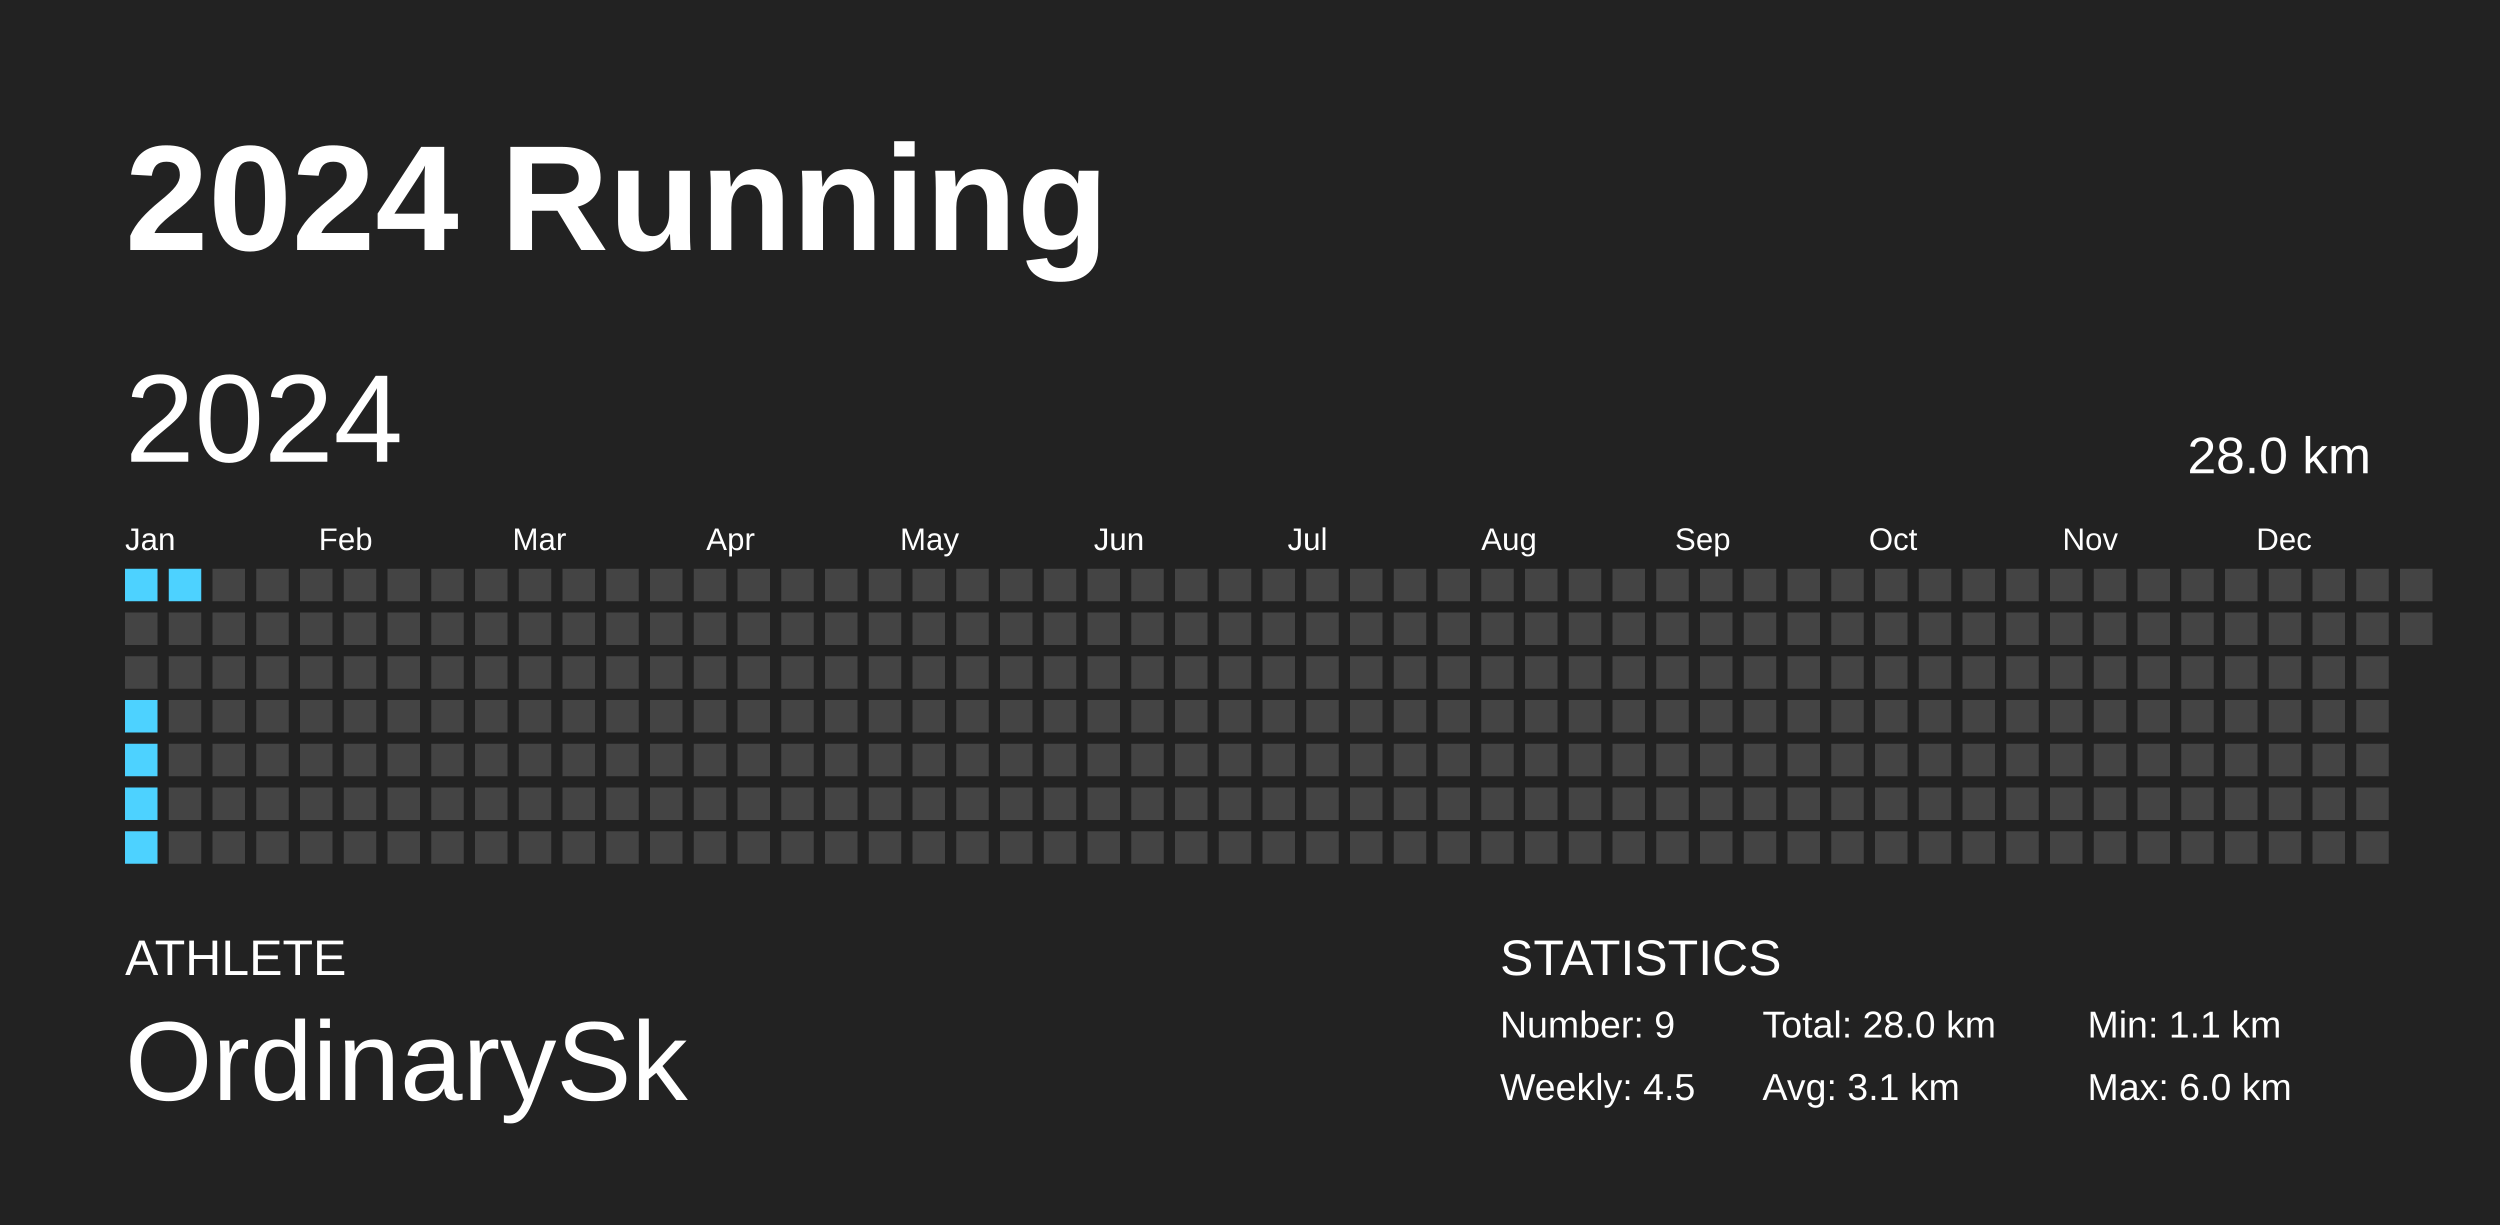
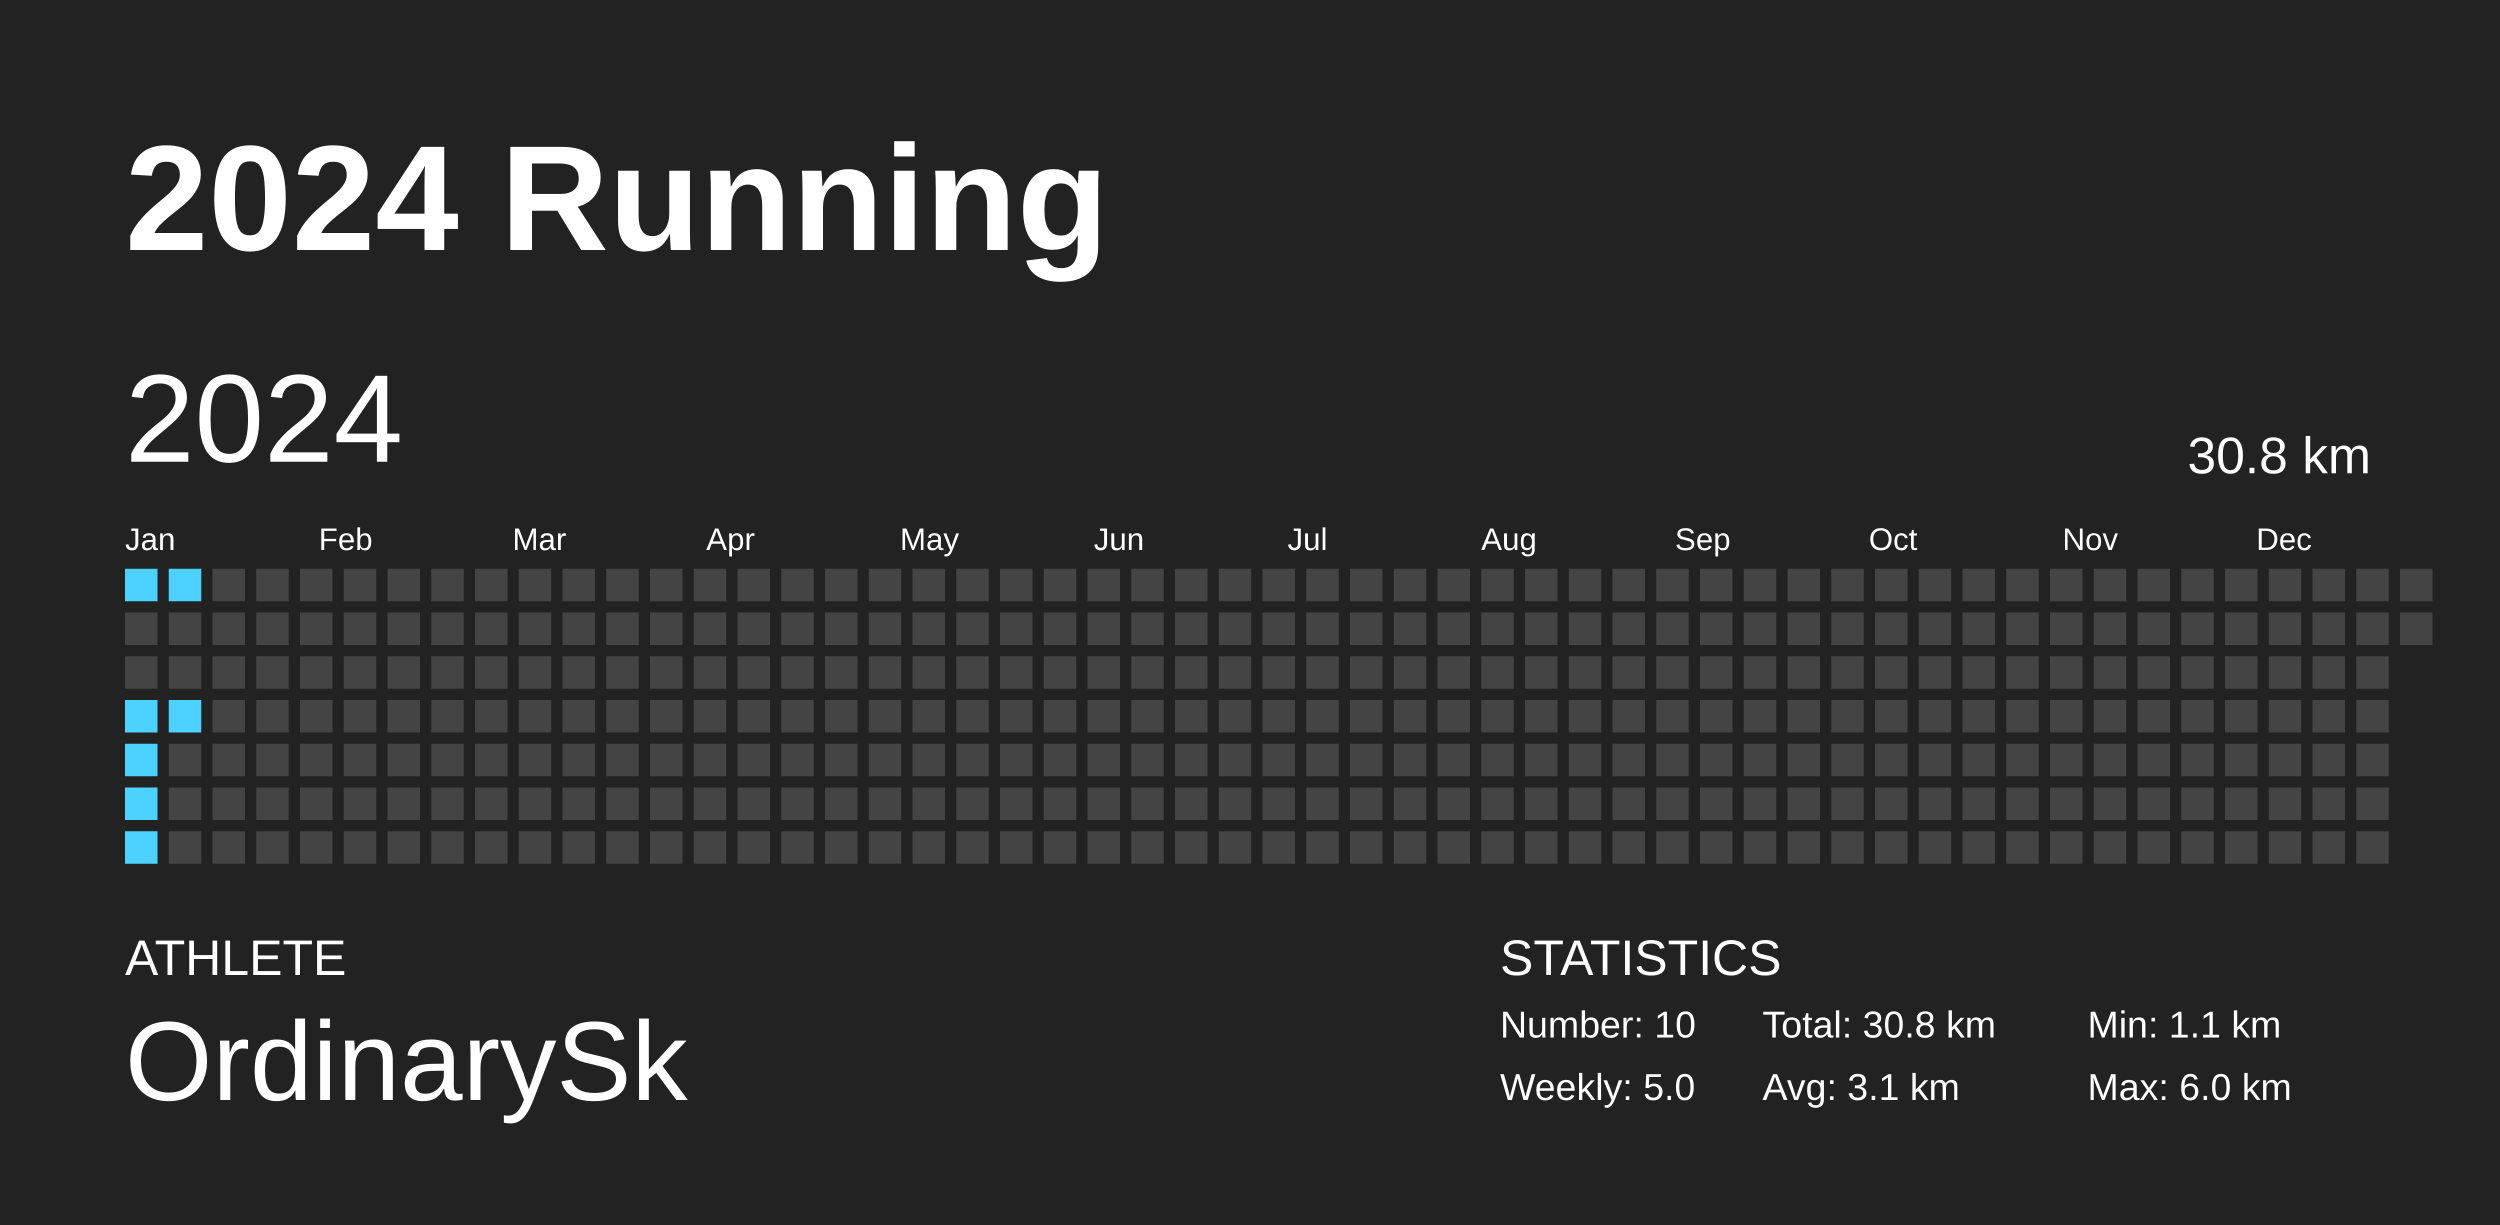
<svg xmlns="http://www.w3.org/2000/svg" baseProfile="full" height="98mm" version="1.1" viewBox="0,0,200,98" width="200mm">
  <defs />
  <rect fill="#222222" height="98" width="200" x="0" y="0" />
  <text fill="#FFFFFF" style="font-size:12px; font-family:Arial; font-weight:bold;" x="10" y="20">2024 Running</text>
  <text fill="#FFFFFF" style="font-size:4px; font-family:Arial" x="10" y="78">ATHLETE</text>
  <text fill="#FFFFFF" style="font-size:9px; font-family:Arial" x="10" y="88">OrdinarySk</text>
  <text fill="#FFFFFF" style="font-size:4px; font-family:Arial" x="120" y="78">STATISTICS</text>
-   <text fill="#FFFFFF" style="font-size:3px; font-family:Arial" x="120" y="83">Number: 9</text>
-   <text fill="#FFFFFF" style="font-size:3px; font-family:Arial" x="120" y="88">Weekly: 4.5</text>
-   <text fill="#FFFFFF" style="font-size:3px; font-family:Arial" x="141" y="83">Total: 28.0 km</text>
+   <text fill="#FFFFFF" style="font-size:3px; font-family:Arial" x="120" y="83">Number: 10</text>
+   <text fill="#FFFFFF" style="font-size:3px; font-family:Arial" x="120" y="88">Weekly: 5.0</text>
+   <text fill="#FFFFFF" style="font-size:3px; font-family:Arial" x="141" y="83">Total: 30.8 km</text>
  <text fill="#FFFFFF" style="font-size:3px; font-family:Arial" x="141" y="88">Avg: 3.1 km</text>
  <text fill="#FFFFFF" style="font-size:3px; font-family:Arial" x="167" y="83">Min: 1.1 km</text>
  <text fill="#FFFFFF" style="font-size:3px; font-family:Arial" x="167" y="88">Max: 6.0 km</text>
  <text dominant-baseline="hanging" fill="#FFFFFF" style="font-size:10.0px; font-family:Arial;" x="10" y="30">2024</text>
-   <text dominant-baseline="hanging" fill="#FFFFFF" style="font-size:4.125px; font-family:Arial;" x="175" y="35">28.0 km</text>
+   <text dominant-baseline="hanging" fill="#FFFFFF" style="font-size:4.125px; font-family:Arial;" x="175" y="35">30.8 km</text>
  <text fill="#FFFFFF" style="font-size:2.5px; font-family:Arial" x="10.0" y="44">Jan</text>
  <text fill="#FFFFFF" style="font-size:2.5px; font-family:Arial" x="25.5" y="44">Feb</text>
  <text fill="#FFFFFF" style="font-size:2.5px; font-family:Arial" x="41.0" y="44">Mar</text>
  <text fill="#FFFFFF" style="font-size:2.5px; font-family:Arial" x="56.5" y="44">Apr</text>
  <text fill="#FFFFFF" style="font-size:2.5px; font-family:Arial" x="72.0" y="44">May</text>
  <text fill="#FFFFFF" style="font-size:2.5px; font-family:Arial" x="87.5" y="44">Jun</text>
  <text fill="#FFFFFF" style="font-size:2.5px; font-family:Arial" x="103.0" y="44">Jul</text>
  <text fill="#FFFFFF" style="font-size:2.5px; font-family:Arial" x="118.5" y="44">Aug</text>
  <text fill="#FFFFFF" style="font-size:2.5px; font-family:Arial" x="134.0" y="44">Sep</text>
  <text fill="#FFFFFF" style="font-size:2.5px; font-family:Arial" x="149.5" y="44">Oct</text>
  <text fill="#FFFFFF" style="font-size:2.5px; font-family:Arial" x="165.0" y="44">Nov</text>
  <text fill="#FFFFFF" style="font-size:2.5px; font-family:Arial" x="180.5" y="44">Dec</text>
  <rect fill="#4dd2ff" height="2.6" width="2.6" x="10.0" y="45.5" />
  <rect fill="#444444" height="2.6" width="2.6" x="10.0" y="49.0" />
  <rect fill="#444444" height="2.6" width="2.6" x="10.0" y="52.5" />
  <rect fill="#4dd2ff" height="2.6" width="2.6" x="10.0" y="56.0" />
  <rect fill="#4dd2ff" height="2.6" width="2.6" x="10.0" y="59.5" />
  <rect fill="#4dd2ff" height="2.6" width="2.6" x="10.0" y="63.0" />
  <rect fill="#4dd2ff" height="2.6" width="2.6" x="10.0" y="66.5" />
  <rect fill="#4dd2ff" height="2.6" width="2.6" x="13.5" y="45.5" />
  <rect fill="#444444" height="2.6" width="2.6" x="13.5" y="49.0" />
  <rect fill="#444444" height="2.6" width="2.6" x="13.5" y="52.5" />
-   <rect fill="#444444" height="2.6" width="2.6" x="13.5" y="56.0" />
+   <rect fill="#4dd2ff" height="2.6" width="2.6" x="13.5" y="56.0" />
  <rect fill="#444444" height="2.6" width="2.6" x="13.5" y="59.5" />
  <rect fill="#444444" height="2.6" width="2.6" x="13.5" y="63.0" />
  <rect fill="#444444" height="2.6" width="2.6" x="13.5" y="66.5" />
  <rect fill="#444444" height="2.6" width="2.6" x="17.0" y="45.5" />
  <rect fill="#444444" height="2.6" width="2.6" x="17.0" y="49.0" />
  <rect fill="#444444" height="2.6" width="2.6" x="17.0" y="52.5" />
  <rect fill="#444444" height="2.6" width="2.6" x="17.0" y="56.0" />
  <rect fill="#444444" height="2.6" width="2.6" x="17.0" y="59.5" />
  <rect fill="#444444" height="2.6" width="2.6" x="17.0" y="63.0" />
  <rect fill="#444444" height="2.6" width="2.6" x="17.0" y="66.5" />
  <rect fill="#444444" height="2.6" width="2.6" x="20.5" y="45.5" />
  <rect fill="#444444" height="2.6" width="2.6" x="20.5" y="49.0" />
  <rect fill="#444444" height="2.6" width="2.6" x="20.5" y="52.5" />
  <rect fill="#444444" height="2.6" width="2.6" x="20.5" y="56.0" />
  <rect fill="#444444" height="2.6" width="2.6" x="20.5" y="59.5" />
  <rect fill="#444444" height="2.6" width="2.6" x="20.5" y="63.0" />
  <rect fill="#444444" height="2.6" width="2.6" x="20.5" y="66.5" />
  <rect fill="#444444" height="2.6" width="2.6" x="24.0" y="45.5" />
  <rect fill="#444444" height="2.6" width="2.6" x="24.0" y="49.0" />
  <rect fill="#444444" height="2.6" width="2.6" x="24.0" y="52.5" />
  <rect fill="#444444" height="2.6" width="2.6" x="24.0" y="56.0" />
  <rect fill="#444444" height="2.6" width="2.6" x="24.0" y="59.5" />
  <rect fill="#444444" height="2.6" width="2.6" x="24.0" y="63.0" />
  <rect fill="#444444" height="2.6" width="2.6" x="24.0" y="66.5" />
  <rect fill="#444444" height="2.6" width="2.6" x="27.5" y="45.5" />
  <rect fill="#444444" height="2.6" width="2.6" x="27.5" y="49.0" />
  <rect fill="#444444" height="2.6" width="2.6" x="27.5" y="52.5" />
  <rect fill="#444444" height="2.6" width="2.6" x="27.5" y="56.0" />
  <rect fill="#444444" height="2.6" width="2.6" x="27.5" y="59.5" />
  <rect fill="#444444" height="2.6" width="2.6" x="27.5" y="63.0" />
  <rect fill="#444444" height="2.6" width="2.6" x="27.5" y="66.5" />
  <rect fill="#444444" height="2.6" width="2.6" x="31.0" y="45.5" />
  <rect fill="#444444" height="2.6" width="2.6" x="31.0" y="49.0" />
  <rect fill="#444444" height="2.6" width="2.6" x="31.0" y="52.5" />
  <rect fill="#444444" height="2.6" width="2.6" x="31.0" y="56.0" />
  <rect fill="#444444" height="2.6" width="2.6" x="31.0" y="59.5" />
  <rect fill="#444444" height="2.6" width="2.6" x="31.0" y="63.0" />
  <rect fill="#444444" height="2.6" width="2.6" x="31.0" y="66.5" />
  <rect fill="#444444" height="2.6" width="2.6" x="34.5" y="45.5" />
  <rect fill="#444444" height="2.6" width="2.6" x="34.5" y="49.0" />
  <rect fill="#444444" height="2.6" width="2.6" x="34.5" y="52.5" />
  <rect fill="#444444" height="2.6" width="2.6" x="34.5" y="56.0" />
  <rect fill="#444444" height="2.6" width="2.6" x="34.5" y="59.5" />
  <rect fill="#444444" height="2.6" width="2.6" x="34.5" y="63.0" />
  <rect fill="#444444" height="2.6" width="2.6" x="34.5" y="66.5" />
  <rect fill="#444444" height="2.6" width="2.6" x="38.0" y="45.5" />
  <rect fill="#444444" height="2.6" width="2.6" x="38.0" y="49.0" />
  <rect fill="#444444" height="2.6" width="2.6" x="38.0" y="52.5" />
  <rect fill="#444444" height="2.6" width="2.6" x="38.0" y="56.0" />
  <rect fill="#444444" height="2.6" width="2.6" x="38.0" y="59.5" />
  <rect fill="#444444" height="2.6" width="2.6" x="38.0" y="63.0" />
  <rect fill="#444444" height="2.6" width="2.6" x="38.0" y="66.5" />
  <rect fill="#444444" height="2.6" width="2.6" x="41.5" y="45.5" />
  <rect fill="#444444" height="2.6" width="2.6" x="41.5" y="49.0" />
  <rect fill="#444444" height="2.6" width="2.6" x="41.5" y="52.5" />
  <rect fill="#444444" height="2.6" width="2.6" x="41.5" y="56.0" />
  <rect fill="#444444" height="2.6" width="2.6" x="41.5" y="59.5" />
  <rect fill="#444444" height="2.6" width="2.6" x="41.5" y="63.0" />
  <rect fill="#444444" height="2.6" width="2.6" x="41.5" y="66.5" />
  <rect fill="#444444" height="2.6" width="2.6" x="45.0" y="45.5" />
  <rect fill="#444444" height="2.6" width="2.6" x="45.0" y="49.0" />
  <rect fill="#444444" height="2.6" width="2.6" x="45.0" y="52.5" />
  <rect fill="#444444" height="2.6" width="2.6" x="45.0" y="56.0" />
  <rect fill="#444444" height="2.6" width="2.6" x="45.0" y="59.5" />
  <rect fill="#444444" height="2.6" width="2.6" x="45.0" y="63.0" />
  <rect fill="#444444" height="2.6" width="2.6" x="45.0" y="66.5" />
  <rect fill="#444444" height="2.6" width="2.6" x="48.5" y="45.5" />
  <rect fill="#444444" height="2.6" width="2.6" x="48.5" y="49.0" />
  <rect fill="#444444" height="2.6" width="2.6" x="48.5" y="52.5" />
  <rect fill="#444444" height="2.6" width="2.6" x="48.5" y="56.0" />
  <rect fill="#444444" height="2.6" width="2.6" x="48.5" y="59.5" />
  <rect fill="#444444" height="2.6" width="2.6" x="48.5" y="63.0" />
  <rect fill="#444444" height="2.6" width="2.6" x="48.5" y="66.5" />
  <rect fill="#444444" height="2.6" width="2.6" x="52.0" y="45.5" />
  <rect fill="#444444" height="2.6" width="2.6" x="52.0" y="49.0" />
  <rect fill="#444444" height="2.6" width="2.6" x="52.0" y="52.5" />
  <rect fill="#444444" height="2.6" width="2.6" x="52.0" y="56.0" />
  <rect fill="#444444" height="2.6" width="2.6" x="52.0" y="59.5" />
  <rect fill="#444444" height="2.6" width="2.6" x="52.0" y="63.0" />
  <rect fill="#444444" height="2.6" width="2.6" x="52.0" y="66.5" />
  <rect fill="#444444" height="2.6" width="2.6" x="55.5" y="45.5" />
  <rect fill="#444444" height="2.6" width="2.6" x="55.5" y="49.0" />
  <rect fill="#444444" height="2.6" width="2.6" x="55.5" y="52.5" />
  <rect fill="#444444" height="2.6" width="2.6" x="55.5" y="56.0" />
  <rect fill="#444444" height="2.6" width="2.6" x="55.5" y="59.5" />
  <rect fill="#444444" height="2.6" width="2.6" x="55.5" y="63.0" />
  <rect fill="#444444" height="2.6" width="2.6" x="55.5" y="66.5" />
  <rect fill="#444444" height="2.6" width="2.6" x="59.0" y="45.5" />
  <rect fill="#444444" height="2.6" width="2.6" x="59.0" y="49.0" />
  <rect fill="#444444" height="2.6" width="2.6" x="59.0" y="52.5" />
  <rect fill="#444444" height="2.6" width="2.6" x="59.0" y="56.0" />
  <rect fill="#444444" height="2.6" width="2.6" x="59.0" y="59.5" />
  <rect fill="#444444" height="2.6" width="2.6" x="59.0" y="63.0" />
  <rect fill="#444444" height="2.6" width="2.6" x="59.0" y="66.5" />
  <rect fill="#444444" height="2.6" width="2.6" x="62.5" y="45.5" />
  <rect fill="#444444" height="2.6" width="2.6" x="62.5" y="49.0" />
  <rect fill="#444444" height="2.6" width="2.6" x="62.5" y="52.5" />
  <rect fill="#444444" height="2.6" width="2.6" x="62.5" y="56.0" />
  <rect fill="#444444" height="2.6" width="2.6" x="62.5" y="59.5" />
  <rect fill="#444444" height="2.6" width="2.6" x="62.5" y="63.0" />
  <rect fill="#444444" height="2.6" width="2.6" x="62.5" y="66.5" />
  <rect fill="#444444" height="2.6" width="2.6" x="66.0" y="45.5" />
  <rect fill="#444444" height="2.6" width="2.6" x="66.0" y="49.0" />
  <rect fill="#444444" height="2.6" width="2.6" x="66.0" y="52.5" />
  <rect fill="#444444" height="2.6" width="2.6" x="66.0" y="56.0" />
  <rect fill="#444444" height="2.6" width="2.6" x="66.0" y="59.5" />
  <rect fill="#444444" height="2.6" width="2.6" x="66.0" y="63.0" />
  <rect fill="#444444" height="2.6" width="2.6" x="66.0" y="66.5" />
  <rect fill="#444444" height="2.6" width="2.6" x="69.5" y="45.5" />
  <rect fill="#444444" height="2.6" width="2.6" x="69.5" y="49.0" />
  <rect fill="#444444" height="2.6" width="2.6" x="69.5" y="52.5" />
  <rect fill="#444444" height="2.6" width="2.6" x="69.5" y="56.0" />
  <rect fill="#444444" height="2.6" width="2.6" x="69.5" y="59.5" />
  <rect fill="#444444" height="2.6" width="2.6" x="69.5" y="63.0" />
  <rect fill="#444444" height="2.6" width="2.6" x="69.5" y="66.5" />
  <rect fill="#444444" height="2.6" width="2.6" x="73.0" y="45.5" />
  <rect fill="#444444" height="2.6" width="2.6" x="73.0" y="49.0" />
  <rect fill="#444444" height="2.6" width="2.6" x="73.0" y="52.5" />
  <rect fill="#444444" height="2.6" width="2.6" x="73.0" y="56.0" />
  <rect fill="#444444" height="2.6" width="2.6" x="73.0" y="59.5" />
  <rect fill="#444444" height="2.6" width="2.6" x="73.0" y="63.0" />
  <rect fill="#444444" height="2.6" width="2.6" x="73.0" y="66.5" />
  <rect fill="#444444" height="2.6" width="2.6" x="76.5" y="45.5" />
  <rect fill="#444444" height="2.6" width="2.6" x="76.5" y="49.0" />
  <rect fill="#444444" height="2.6" width="2.6" x="76.5" y="52.5" />
  <rect fill="#444444" height="2.6" width="2.6" x="76.5" y="56.0" />
  <rect fill="#444444" height="2.6" width="2.6" x="76.5" y="59.5" />
  <rect fill="#444444" height="2.6" width="2.6" x="76.5" y="63.0" />
  <rect fill="#444444" height="2.6" width="2.6" x="76.5" y="66.5" />
  <rect fill="#444444" height="2.6" width="2.6" x="80.0" y="45.5" />
  <rect fill="#444444" height="2.6" width="2.6" x="80.0" y="49.0" />
  <rect fill="#444444" height="2.6" width="2.6" x="80.0" y="52.5" />
  <rect fill="#444444" height="2.6" width="2.6" x="80.0" y="56.0" />
  <rect fill="#444444" height="2.6" width="2.6" x="80.0" y="59.5" />
  <rect fill="#444444" height="2.6" width="2.6" x="80.0" y="63.0" />
  <rect fill="#444444" height="2.6" width="2.6" x="80.0" y="66.5" />
  <rect fill="#444444" height="2.6" width="2.6" x="83.5" y="45.5" />
  <rect fill="#444444" height="2.6" width="2.6" x="83.5" y="49.0" />
  <rect fill="#444444" height="2.6" width="2.6" x="83.5" y="52.5" />
  <rect fill="#444444" height="2.6" width="2.6" x="83.5" y="56.0" />
  <rect fill="#444444" height="2.6" width="2.6" x="83.5" y="59.5" />
  <rect fill="#444444" height="2.6" width="2.6" x="83.5" y="63.0" />
  <rect fill="#444444" height="2.6" width="2.6" x="83.5" y="66.5" />
  <rect fill="#444444" height="2.6" width="2.6" x="87.0" y="45.5" />
  <rect fill="#444444" height="2.6" width="2.6" x="87.0" y="49.0" />
  <rect fill="#444444" height="2.6" width="2.6" x="87.0" y="52.5" />
  <rect fill="#444444" height="2.6" width="2.6" x="87.0" y="56.0" />
  <rect fill="#444444" height="2.6" width="2.6" x="87.0" y="59.5" />
  <rect fill="#444444" height="2.6" width="2.6" x="87.0" y="63.0" />
  <rect fill="#444444" height="2.6" width="2.6" x="87.0" y="66.5" />
  <rect fill="#444444" height="2.6" width="2.6" x="90.5" y="45.5" />
  <rect fill="#444444" height="2.6" width="2.6" x="90.5" y="49.0" />
  <rect fill="#444444" height="2.6" width="2.6" x="90.5" y="52.5" />
  <rect fill="#444444" height="2.6" width="2.6" x="90.5" y="56.0" />
  <rect fill="#444444" height="2.6" width="2.6" x="90.5" y="59.5" />
  <rect fill="#444444" height="2.6" width="2.6" x="90.5" y="63.0" />
  <rect fill="#444444" height="2.6" width="2.6" x="90.5" y="66.5" />
  <rect fill="#444444" height="2.6" width="2.6" x="94.0" y="45.5" />
  <rect fill="#444444" height="2.6" width="2.6" x="94.0" y="49.0" />
  <rect fill="#444444" height="2.6" width="2.6" x="94.0" y="52.5" />
  <rect fill="#444444" height="2.6" width="2.6" x="94.0" y="56.0" />
  <rect fill="#444444" height="2.6" width="2.6" x="94.0" y="59.5" />
  <rect fill="#444444" height="2.6" width="2.6" x="94.0" y="63.0" />
  <rect fill="#444444" height="2.6" width="2.6" x="94.0" y="66.5" />
  <rect fill="#444444" height="2.6" width="2.6" x="97.5" y="45.5" />
  <rect fill="#444444" height="2.6" width="2.6" x="97.5" y="49.0" />
  <rect fill="#444444" height="2.6" width="2.6" x="97.5" y="52.5" />
  <rect fill="#444444" height="2.6" width="2.6" x="97.5" y="56.0" />
  <rect fill="#444444" height="2.6" width="2.6" x="97.5" y="59.5" />
  <rect fill="#444444" height="2.6" width="2.6" x="97.5" y="63.0" />
  <rect fill="#444444" height="2.6" width="2.6" x="97.5" y="66.5" />
  <rect fill="#444444" height="2.6" width="2.6" x="101.0" y="45.5" />
  <rect fill="#444444" height="2.6" width="2.6" x="101.0" y="49.0" />
  <rect fill="#444444" height="2.6" width="2.6" x="101.0" y="52.5" />
  <rect fill="#444444" height="2.6" width="2.6" x="101.0" y="56.0" />
  <rect fill="#444444" height="2.6" width="2.6" x="101.0" y="59.5" />
  <rect fill="#444444" height="2.6" width="2.6" x="101.0" y="63.0" />
  <rect fill="#444444" height="2.6" width="2.6" x="101.0" y="66.5" />
  <rect fill="#444444" height="2.6" width="2.6" x="104.5" y="45.5" />
  <rect fill="#444444" height="2.6" width="2.6" x="104.5" y="49.0" />
  <rect fill="#444444" height="2.6" width="2.6" x="104.5" y="52.5" />
  <rect fill="#444444" height="2.6" width="2.6" x="104.5" y="56.0" />
  <rect fill="#444444" height="2.6" width="2.6" x="104.5" y="59.5" />
  <rect fill="#444444" height="2.6" width="2.6" x="104.5" y="63.0" />
  <rect fill="#444444" height="2.6" width="2.6" x="104.5" y="66.5" />
  <rect fill="#444444" height="2.6" width="2.6" x="108.0" y="45.5" />
  <rect fill="#444444" height="2.6" width="2.6" x="108.0" y="49.0" />
  <rect fill="#444444" height="2.6" width="2.6" x="108.0" y="52.5" />
  <rect fill="#444444" height="2.6" width="2.6" x="108.0" y="56.0" />
  <rect fill="#444444" height="2.6" width="2.6" x="108.0" y="59.5" />
  <rect fill="#444444" height="2.6" width="2.6" x="108.0" y="63.0" />
  <rect fill="#444444" height="2.6" width="2.6" x="108.0" y="66.5" />
  <rect fill="#444444" height="2.6" width="2.6" x="111.5" y="45.5" />
  <rect fill="#444444" height="2.6" width="2.6" x="111.5" y="49.0" />
  <rect fill="#444444" height="2.6" width="2.6" x="111.5" y="52.5" />
  <rect fill="#444444" height="2.6" width="2.6" x="111.5" y="56.0" />
  <rect fill="#444444" height="2.6" width="2.6" x="111.5" y="59.5" />
  <rect fill="#444444" height="2.6" width="2.6" x="111.5" y="63.0" />
  <rect fill="#444444" height="2.6" width="2.6" x="111.5" y="66.5" />
  <rect fill="#444444" height="2.6" width="2.6" x="115.0" y="45.5" />
  <rect fill="#444444" height="2.6" width="2.6" x="115.0" y="49.0" />
  <rect fill="#444444" height="2.6" width="2.6" x="115.0" y="52.5" />
  <rect fill="#444444" height="2.6" width="2.6" x="115.0" y="56.0" />
  <rect fill="#444444" height="2.6" width="2.6" x="115.0" y="59.5" />
  <rect fill="#444444" height="2.6" width="2.6" x="115.0" y="63.0" />
  <rect fill="#444444" height="2.6" width="2.6" x="115.0" y="66.5" />
  <rect fill="#444444" height="2.6" width="2.6" x="118.5" y="45.5" />
  <rect fill="#444444" height="2.6" width="2.6" x="118.5" y="49.0" />
  <rect fill="#444444" height="2.6" width="2.6" x="118.5" y="52.5" />
  <rect fill="#444444" height="2.6" width="2.6" x="118.5" y="56.0" />
  <rect fill="#444444" height="2.6" width="2.6" x="118.5" y="59.5" />
  <rect fill="#444444" height="2.6" width="2.6" x="118.5" y="63.0" />
  <rect fill="#444444" height="2.6" width="2.6" x="118.5" y="66.5" />
  <rect fill="#444444" height="2.6" width="2.6" x="122.0" y="45.5" />
  <rect fill="#444444" height="2.6" width="2.6" x="122.0" y="49.0" />
  <rect fill="#444444" height="2.6" width="2.6" x="122.0" y="52.5" />
  <rect fill="#444444" height="2.6" width="2.6" x="122.0" y="56.0" />
  <rect fill="#444444" height="2.6" width="2.6" x="122.0" y="59.5" />
  <rect fill="#444444" height="2.6" width="2.6" x="122.0" y="63.0" />
  <rect fill="#444444" height="2.6" width="2.6" x="122.0" y="66.5" />
  <rect fill="#444444" height="2.6" width="2.6" x="125.5" y="45.5" />
  <rect fill="#444444" height="2.6" width="2.6" x="125.5" y="49.0" />
  <rect fill="#444444" height="2.6" width="2.6" x="125.5" y="52.5" />
  <rect fill="#444444" height="2.6" width="2.6" x="125.5" y="56.0" />
  <rect fill="#444444" height="2.6" width="2.6" x="125.5" y="59.5" />
  <rect fill="#444444" height="2.6" width="2.6" x="125.5" y="63.0" />
  <rect fill="#444444" height="2.6" width="2.6" x="125.5" y="66.5" />
  <rect fill="#444444" height="2.6" width="2.6" x="129.0" y="45.5" />
  <rect fill="#444444" height="2.6" width="2.6" x="129.0" y="49.0" />
  <rect fill="#444444" height="2.6" width="2.6" x="129.0" y="52.5" />
  <rect fill="#444444" height="2.6" width="2.6" x="129.0" y="56.0" />
  <rect fill="#444444" height="2.6" width="2.6" x="129.0" y="59.5" />
  <rect fill="#444444" height="2.6" width="2.6" x="129.0" y="63.0" />
  <rect fill="#444444" height="2.6" width="2.6" x="129.0" y="66.5" />
  <rect fill="#444444" height="2.6" width="2.6" x="132.5" y="45.5" />
  <rect fill="#444444" height="2.6" width="2.6" x="132.5" y="49.0" />
  <rect fill="#444444" height="2.6" width="2.6" x="132.5" y="52.5" />
  <rect fill="#444444" height="2.6" width="2.6" x="132.5" y="56.0" />
  <rect fill="#444444" height="2.6" width="2.6" x="132.5" y="59.5" />
  <rect fill="#444444" height="2.6" width="2.6" x="132.5" y="63.0" />
  <rect fill="#444444" height="2.6" width="2.6" x="132.5" y="66.5" />
  <rect fill="#444444" height="2.6" width="2.6" x="136.0" y="45.5" />
  <rect fill="#444444" height="2.6" width="2.6" x="136.0" y="49.0" />
  <rect fill="#444444" height="2.6" width="2.6" x="136.0" y="52.5" />
  <rect fill="#444444" height="2.6" width="2.6" x="136.0" y="56.0" />
  <rect fill="#444444" height="2.6" width="2.6" x="136.0" y="59.5" />
  <rect fill="#444444" height="2.6" width="2.6" x="136.0" y="63.0" />
  <rect fill="#444444" height="2.6" width="2.6" x="136.0" y="66.5" />
  <rect fill="#444444" height="2.6" width="2.6" x="139.5" y="45.5" />
  <rect fill="#444444" height="2.6" width="2.6" x="139.5" y="49.0" />
  <rect fill="#444444" height="2.6" width="2.6" x="139.5" y="52.5" />
  <rect fill="#444444" height="2.6" width="2.6" x="139.5" y="56.0" />
  <rect fill="#444444" height="2.6" width="2.6" x="139.5" y="59.5" />
  <rect fill="#444444" height="2.6" width="2.6" x="139.5" y="63.0" />
  <rect fill="#444444" height="2.6" width="2.6" x="139.5" y="66.5" />
  <rect fill="#444444" height="2.6" width="2.6" x="143.0" y="45.5" />
  <rect fill="#444444" height="2.6" width="2.6" x="143.0" y="49.0" />
  <rect fill="#444444" height="2.6" width="2.6" x="143.0" y="52.5" />
  <rect fill="#444444" height="2.6" width="2.6" x="143.0" y="56.0" />
  <rect fill="#444444" height="2.6" width="2.6" x="143.0" y="59.5" />
  <rect fill="#444444" height="2.6" width="2.6" x="143.0" y="63.0" />
  <rect fill="#444444" height="2.6" width="2.6" x="143.0" y="66.5" />
  <rect fill="#444444" height="2.6" width="2.6" x="146.5" y="45.5" />
  <rect fill="#444444" height="2.6" width="2.6" x="146.5" y="49.0" />
  <rect fill="#444444" height="2.6" width="2.6" x="146.5" y="52.5" />
  <rect fill="#444444" height="2.6" width="2.6" x="146.5" y="56.0" />
  <rect fill="#444444" height="2.6" width="2.6" x="146.5" y="59.5" />
  <rect fill="#444444" height="2.6" width="2.6" x="146.5" y="63.0" />
  <rect fill="#444444" height="2.6" width="2.6" x="146.5" y="66.5" />
  <rect fill="#444444" height="2.6" width="2.6" x="150.0" y="45.5" />
  <rect fill="#444444" height="2.6" width="2.6" x="150.0" y="49.0" />
  <rect fill="#444444" height="2.6" width="2.6" x="150.0" y="52.5" />
  <rect fill="#444444" height="2.6" width="2.6" x="150.0" y="56.0" />
  <rect fill="#444444" height="2.6" width="2.6" x="150.0" y="59.5" />
  <rect fill="#444444" height="2.6" width="2.6" x="150.0" y="63.0" />
  <rect fill="#444444" height="2.6" width="2.6" x="150.0" y="66.5" />
  <rect fill="#444444" height="2.6" width="2.6" x="153.5" y="45.5" />
  <rect fill="#444444" height="2.6" width="2.6" x="153.5" y="49.0" />
  <rect fill="#444444" height="2.6" width="2.6" x="153.5" y="52.5" />
  <rect fill="#444444" height="2.6" width="2.6" x="153.5" y="56.0" />
  <rect fill="#444444" height="2.6" width="2.6" x="153.5" y="59.5" />
  <rect fill="#444444" height="2.6" width="2.6" x="153.5" y="63.0" />
  <rect fill="#444444" height="2.6" width="2.6" x="153.5" y="66.5" />
  <rect fill="#444444" height="2.6" width="2.6" x="157.0" y="45.5" />
  <rect fill="#444444" height="2.6" width="2.6" x="157.0" y="49.0" />
  <rect fill="#444444" height="2.6" width="2.6" x="157.0" y="52.5" />
  <rect fill="#444444" height="2.6" width="2.6" x="157.0" y="56.0" />
  <rect fill="#444444" height="2.6" width="2.6" x="157.0" y="59.5" />
  <rect fill="#444444" height="2.6" width="2.6" x="157.0" y="63.0" />
  <rect fill="#444444" height="2.6" width="2.6" x="157.0" y="66.5" />
  <rect fill="#444444" height="2.6" width="2.6" x="160.5" y="45.5" />
  <rect fill="#444444" height="2.6" width="2.6" x="160.5" y="49.0" />
  <rect fill="#444444" height="2.6" width="2.6" x="160.5" y="52.5" />
  <rect fill="#444444" height="2.6" width="2.6" x="160.5" y="56.0" />
  <rect fill="#444444" height="2.6" width="2.6" x="160.5" y="59.5" />
  <rect fill="#444444" height="2.6" width="2.6" x="160.5" y="63.0" />
  <rect fill="#444444" height="2.6" width="2.6" x="160.5" y="66.5" />
  <rect fill="#444444" height="2.6" width="2.6" x="164.0" y="45.5" />
  <rect fill="#444444" height="2.6" width="2.6" x="164.0" y="49.0" />
  <rect fill="#444444" height="2.6" width="2.6" x="164.0" y="52.5" />
  <rect fill="#444444" height="2.6" width="2.6" x="164.0" y="56.0" />
  <rect fill="#444444" height="2.6" width="2.6" x="164.0" y="59.5" />
  <rect fill="#444444" height="2.6" width="2.6" x="164.0" y="63.0" />
  <rect fill="#444444" height="2.6" width="2.6" x="164.0" y="66.5" />
  <rect fill="#444444" height="2.6" width="2.6" x="167.5" y="45.5" />
  <rect fill="#444444" height="2.6" width="2.6" x="167.5" y="49.0" />
  <rect fill="#444444" height="2.6" width="2.6" x="167.5" y="52.5" />
  <rect fill="#444444" height="2.6" width="2.6" x="167.5" y="56.0" />
  <rect fill="#444444" height="2.6" width="2.6" x="167.5" y="59.5" />
  <rect fill="#444444" height="2.6" width="2.6" x="167.5" y="63.0" />
  <rect fill="#444444" height="2.6" width="2.6" x="167.5" y="66.5" />
  <rect fill="#444444" height="2.6" width="2.6" x="171.0" y="45.5" />
  <rect fill="#444444" height="2.6" width="2.6" x="171.0" y="49.0" />
  <rect fill="#444444" height="2.6" width="2.6" x="171.0" y="52.5" />
  <rect fill="#444444" height="2.6" width="2.6" x="171.0" y="56.0" />
  <rect fill="#444444" height="2.6" width="2.6" x="171.0" y="59.5" />
  <rect fill="#444444" height="2.6" width="2.6" x="171.0" y="63.0" />
  <rect fill="#444444" height="2.6" width="2.6" x="171.0" y="66.5" />
  <rect fill="#444444" height="2.6" width="2.6" x="174.5" y="45.5" />
  <rect fill="#444444" height="2.6" width="2.6" x="174.5" y="49.0" />
  <rect fill="#444444" height="2.6" width="2.6" x="174.5" y="52.5" />
  <rect fill="#444444" height="2.6" width="2.6" x="174.5" y="56.0" />
  <rect fill="#444444" height="2.6" width="2.6" x="174.5" y="59.5" />
  <rect fill="#444444" height="2.6" width="2.6" x="174.5" y="63.0" />
  <rect fill="#444444" height="2.6" width="2.6" x="174.5" y="66.5" />
  <rect fill="#444444" height="2.6" width="2.6" x="178.0" y="45.5" />
  <rect fill="#444444" height="2.6" width="2.6" x="178.0" y="49.0" />
  <rect fill="#444444" height="2.6" width="2.6" x="178.0" y="52.5" />
  <rect fill="#444444" height="2.6" width="2.6" x="178.0" y="56.0" />
  <rect fill="#444444" height="2.6" width="2.6" x="178.0" y="59.5" />
  <rect fill="#444444" height="2.6" width="2.6" x="178.0" y="63.0" />
  <rect fill="#444444" height="2.6" width="2.6" x="178.0" y="66.5" />
  <rect fill="#444444" height="2.6" width="2.6" x="181.5" y="45.5" />
  <rect fill="#444444" height="2.6" width="2.6" x="181.5" y="49.0" />
  <rect fill="#444444" height="2.6" width="2.6" x="181.5" y="52.5" />
  <rect fill="#444444" height="2.6" width="2.6" x="181.5" y="56.0" />
  <rect fill="#444444" height="2.6" width="2.6" x="181.5" y="59.5" />
  <rect fill="#444444" height="2.6" width="2.6" x="181.5" y="63.0" />
  <rect fill="#444444" height="2.6" width="2.6" x="181.5" y="66.5" />
  <rect fill="#444444" height="2.6" width="2.6" x="185.0" y="45.5" />
  <rect fill="#444444" height="2.6" width="2.6" x="185.0" y="49.0" />
  <rect fill="#444444" height="2.6" width="2.6" x="185.0" y="52.5" />
  <rect fill="#444444" height="2.6" width="2.6" x="185.0" y="56.0" />
  <rect fill="#444444" height="2.6" width="2.6" x="185.0" y="59.5" />
  <rect fill="#444444" height="2.6" width="2.6" x="185.0" y="63.0" />
  <rect fill="#444444" height="2.6" width="2.6" x="185.0" y="66.5" />
  <rect fill="#444444" height="2.6" width="2.6" x="188.5" y="45.5" />
  <rect fill="#444444" height="2.6" width="2.6" x="188.5" y="49.0" />
  <rect fill="#444444" height="2.6" width="2.6" x="188.5" y="52.5" />
  <rect fill="#444444" height="2.6" width="2.6" x="188.5" y="56.0" />
  <rect fill="#444444" height="2.6" width="2.6" x="188.5" y="59.5" />
  <rect fill="#444444" height="2.6" width="2.6" x="188.5" y="63.0" />
  <rect fill="#444444" height="2.6" width="2.6" x="188.5" y="66.5" />
  <rect fill="#444444" height="2.6" width="2.6" x="192.0" y="45.5" />
  <rect fill="#444444" height="2.6" width="2.6" x="192.0" y="49.0" />
</svg>
